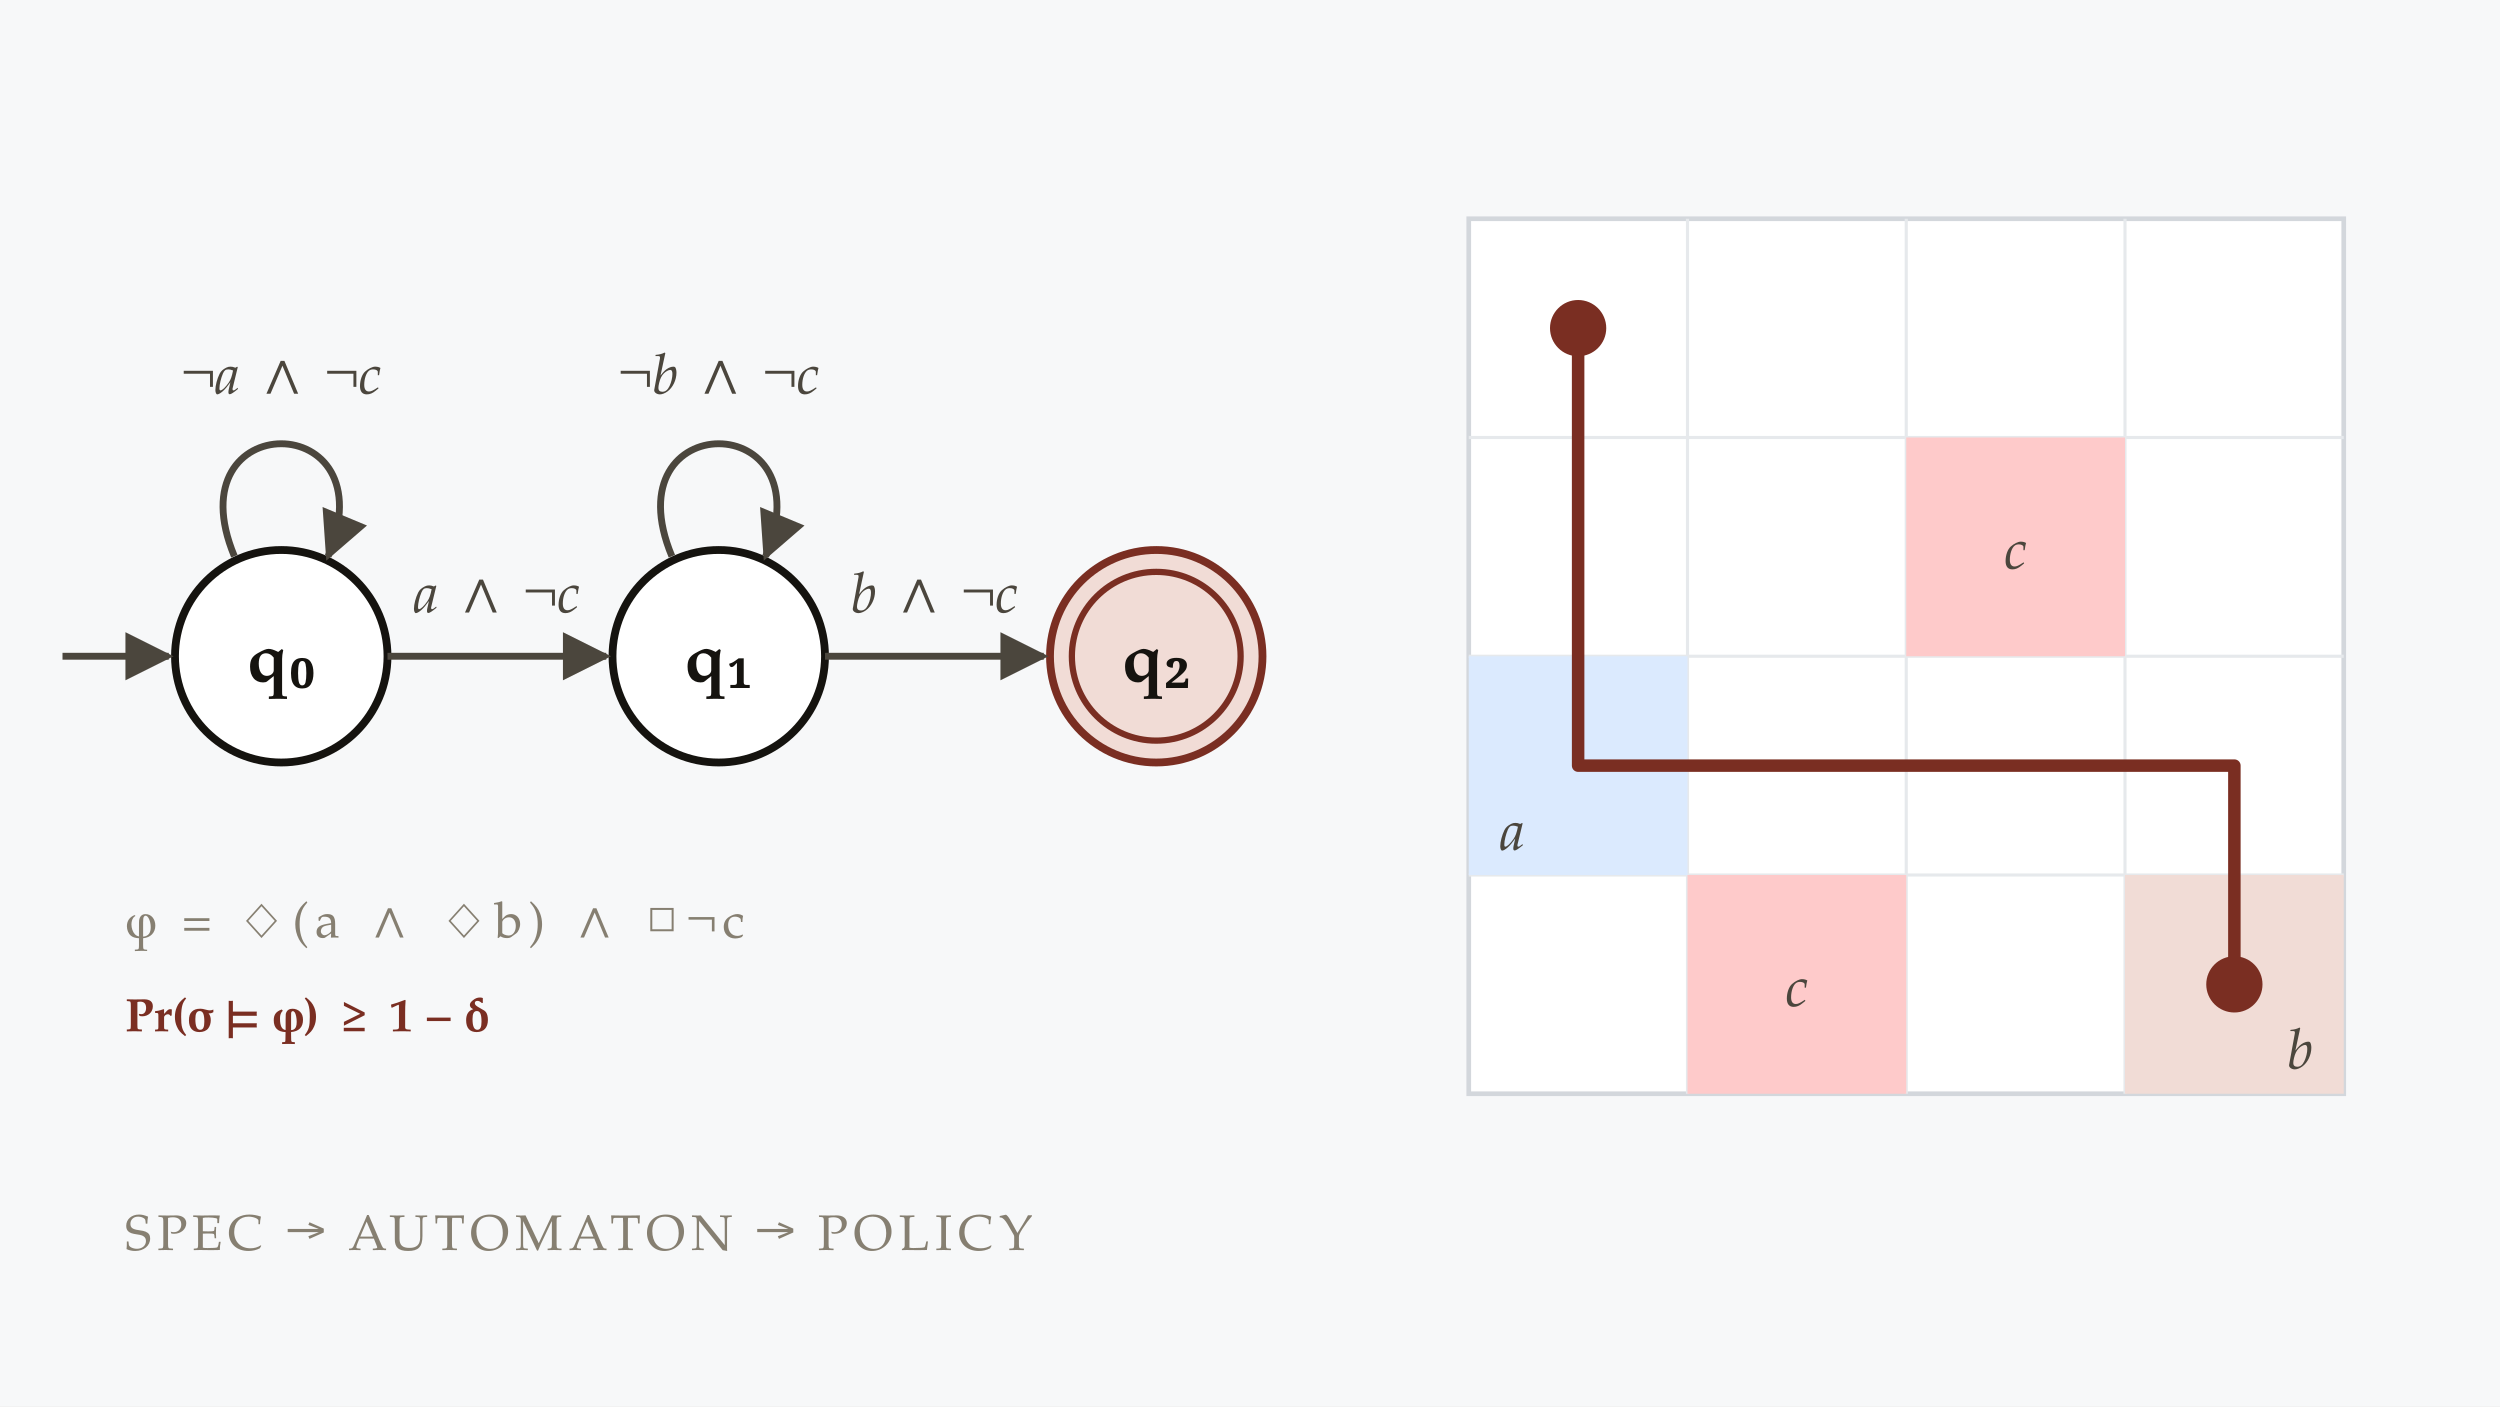
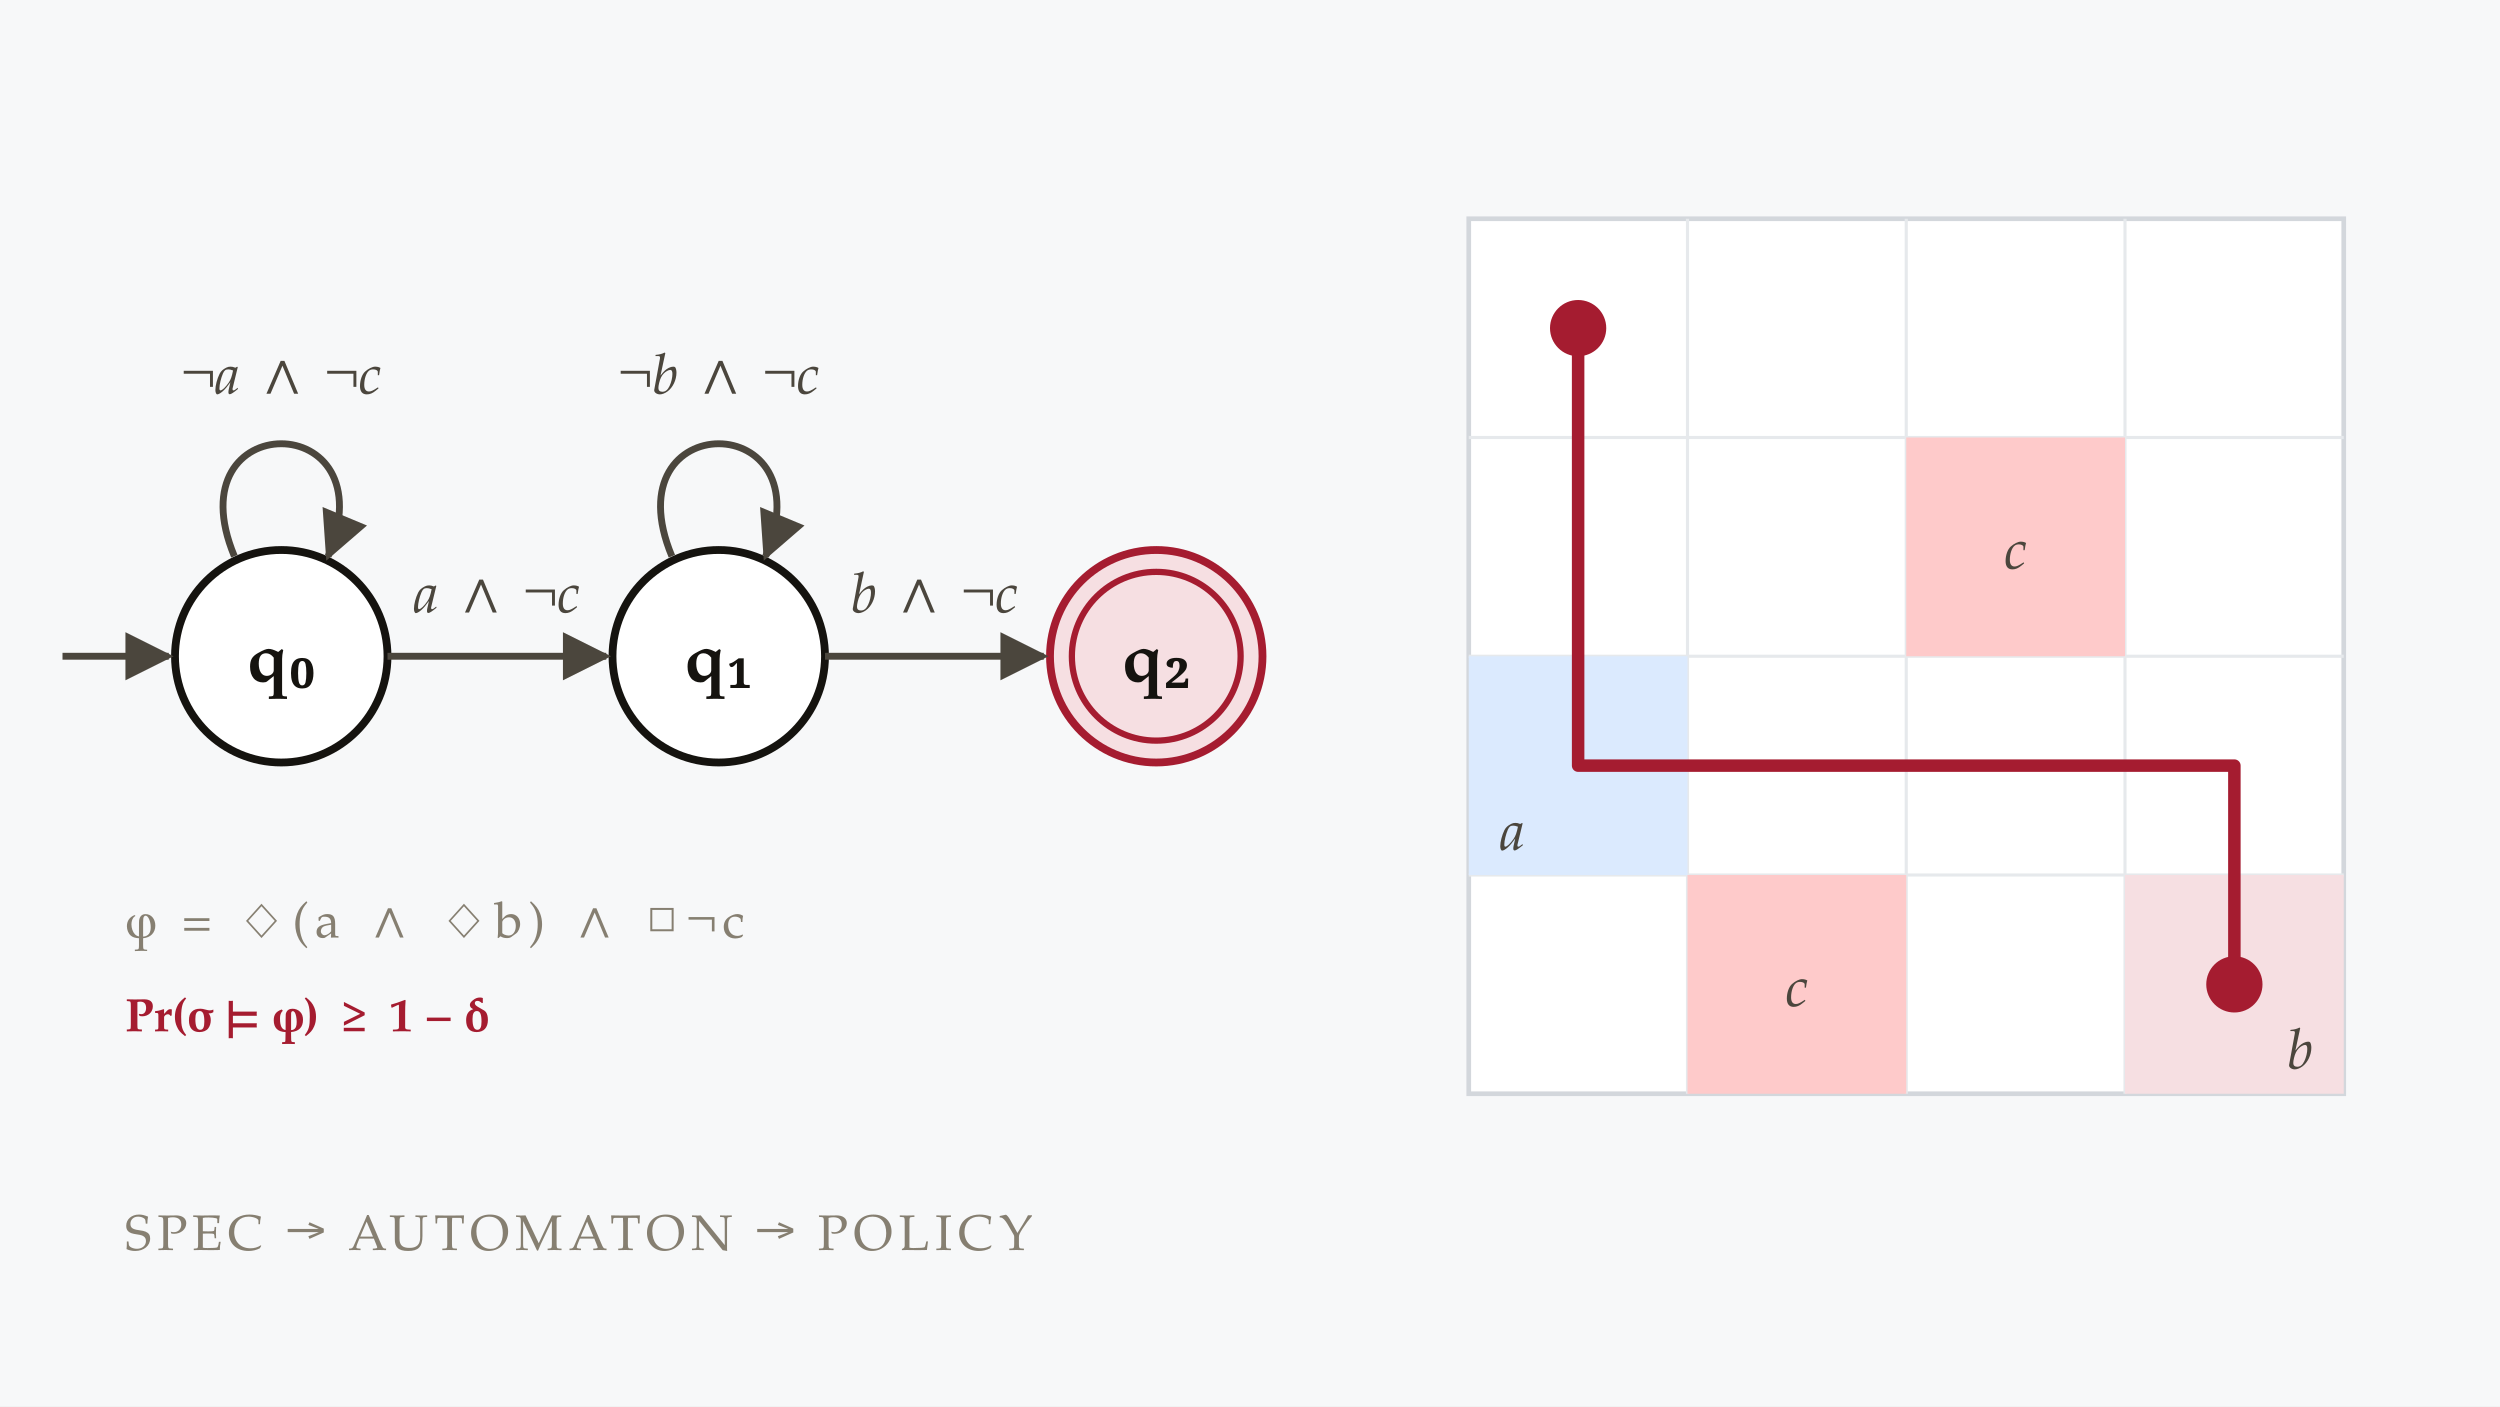
<svg xmlns="http://www.w3.org/2000/svg" viewBox="0 0 800 450" font-family="'Iowan Old Style', Palatino, 'Palatino Linotype', 'Book Antiqua', Georgia, serif">
  <defs>
    <marker id="m" viewBox="0 0 10 10" refX="9" refY="5" markerWidth="7" markerHeight="7" orient="auto">
      <path d="M0,0 L10,5 L0,10 z" fill="#4b463d" />
    </marker>
    <style>
      .st { fill:#fff; stroke:#15130f; stroke-width:2.5; }
-       .acc { fill:#f1dcd6; stroke:#7a2e22; }
+       .acc { fill:#f6dfe2; stroke:#A51C30; }
      .lbl { font-size:22px; fill:#15130f; text-anchor:middle; font-weight:600; }
      .edge { stroke:#4b463d; stroke-width:2.2; fill:none; marker-end:url(#m); }
      .el { font-size:18px; fill:#4b463d; text-anchor:middle; font-style:italic; }
      .cap { font-size:16px; fill:#867f71; letter-spacing:.12em; }
      .grid { stroke:#e6e9ec; stroke-width:1; }
    </style>
  </defs>
  <rect width="800" height="450" fill="#f7f8f9" />
  <g transform="translate(470,70)">
    <rect x="0" y="0" width="280" height="280" fill="#fff" stroke="#d3d7dc" stroke-width="1.5" />
    <g class="grid">
      <line x1="70" y1="0" x2="70" y2="280" />
      <line x1="140" y1="0" x2="140" y2="280" />
      <line x1="210" y1="0" x2="210" y2="280" />
      <line x1="0" y1="70" x2="280" y2="70" />
      <line x1="0" y1="140" x2="280" y2="140" />
      <line x1="0" y1="210" x2="280" y2="210" />
    </g>
    <rect x="140" y="70" width="70" height="70" fill="#fecaca" />
    <rect x="70" y="210" width="70" height="70" fill="#fecaca" />
    <text x="175" y="112" class="el" font-style="normal" fill="#b91c1c">c</text>
    <text x="105" y="252" class="el" font-style="normal" fill="#b91c1c">c</text>
    <rect x="0" y="140" width="70" height="70" fill="#dbeafe" />
    <text x="14" y="202" class="el" font-style="normal" fill="#1d4ed8" text-anchor="start">a</text>
-     <rect x="210" y="210" width="70" height="70" fill="#f1dcd6" />
-     <text x="266" y="272" class="el" font-style="normal" fill="#7a2e22" text-anchor="end">b</text>
-     <path d="M35,35 L35,175 L245,175 L245,245" fill="none" stroke="#7a2e22" stroke-width="4" stroke-linecap="round" stroke-linejoin="round" stroke-dasharray="1 0" />
-     <circle cx="35" cy="35" r="9" fill="#7a2e22" />
-     <circle cx="245" cy="245" r="9" fill="#7a2e22" />
+     <rect x="210" y="210" width="70" height="70" fill="#f6dfe2" />
+     <text x="266" y="272" class="el" font-style="normal" fill="#A51C30" text-anchor="end">b</text>
+     <path d="M35,35 L35,175 L245,175 L245,245" fill="none" stroke="#A51C30" stroke-width="4" stroke-linecap="round" stroke-linejoin="round" stroke-dasharray="1 0" />
+     <circle cx="35" cy="35" r="9" fill="#A51C30" />
+     <circle cx="245" cy="245" r="9" fill="#A51C30" />
  </g>
  <circle cx="90" cy="210" r="34" class="st" />
  <circle cx="230" cy="210" r="34" class="st" />
  <circle cx="370" cy="210" r="34" class="acc st" />
-   <circle cx="370" cy="210" r="27" fill="none" stroke="#7a2e22" stroke-width="2" />
+   <circle cx="370" cy="210" r="27" fill="none" stroke="#A51C30" stroke-width="2" />
  <text x="90" y="218" class="lbl">q₀</text>
  <text x="230" y="218" class="lbl">q₁</text>
-   <text x="370" y="218" class="lbl" fill="#7a2e22">q₂</text>
+   <text x="370" y="218" class="lbl" fill="#A51C30">q₂</text>
  <line x1="124" y1="210" x2="194" y2="210" class="edge" />
  <line x1="264" y1="210" x2="334" y2="210" class="edge" />
  <text x="159" y="196" class="el">a ∧ ¬c</text>
  <text x="299" y="196" class="el">b ∧ ¬c</text>
  <path d="M75,178 C55,130 125,130 105,178" class="edge" />
  <path d="M215,178 C195,130 265,130 245,178" class="edge" />
  <text x="90" y="126" class="el">¬a ∧ ¬c</text>
  <text x="230" y="126" class="el">¬b ∧ ¬c</text>
  <line x1="20" y1="210" x2="54" y2="210" class="edge" />
  <text x="40" y="300" class="cap">φ = ◇(a ∧ ◇b) ∧ □¬c</text>
-   <text x="40" y="330" font-size="15" fill="#7a2e22" font-weight="600">Pr(σ ⊨ φ) ≥ 1 − δ</text>
+   <text x="40" y="330" font-size="15" fill="#A51C30" font-weight="600">Pr(σ ⊨ φ) ≥ 1 − δ</text>
  <text x="40" y="400" class="cap">SPEC  →  AUTOMATON  →  POLICY</text>
</svg>
